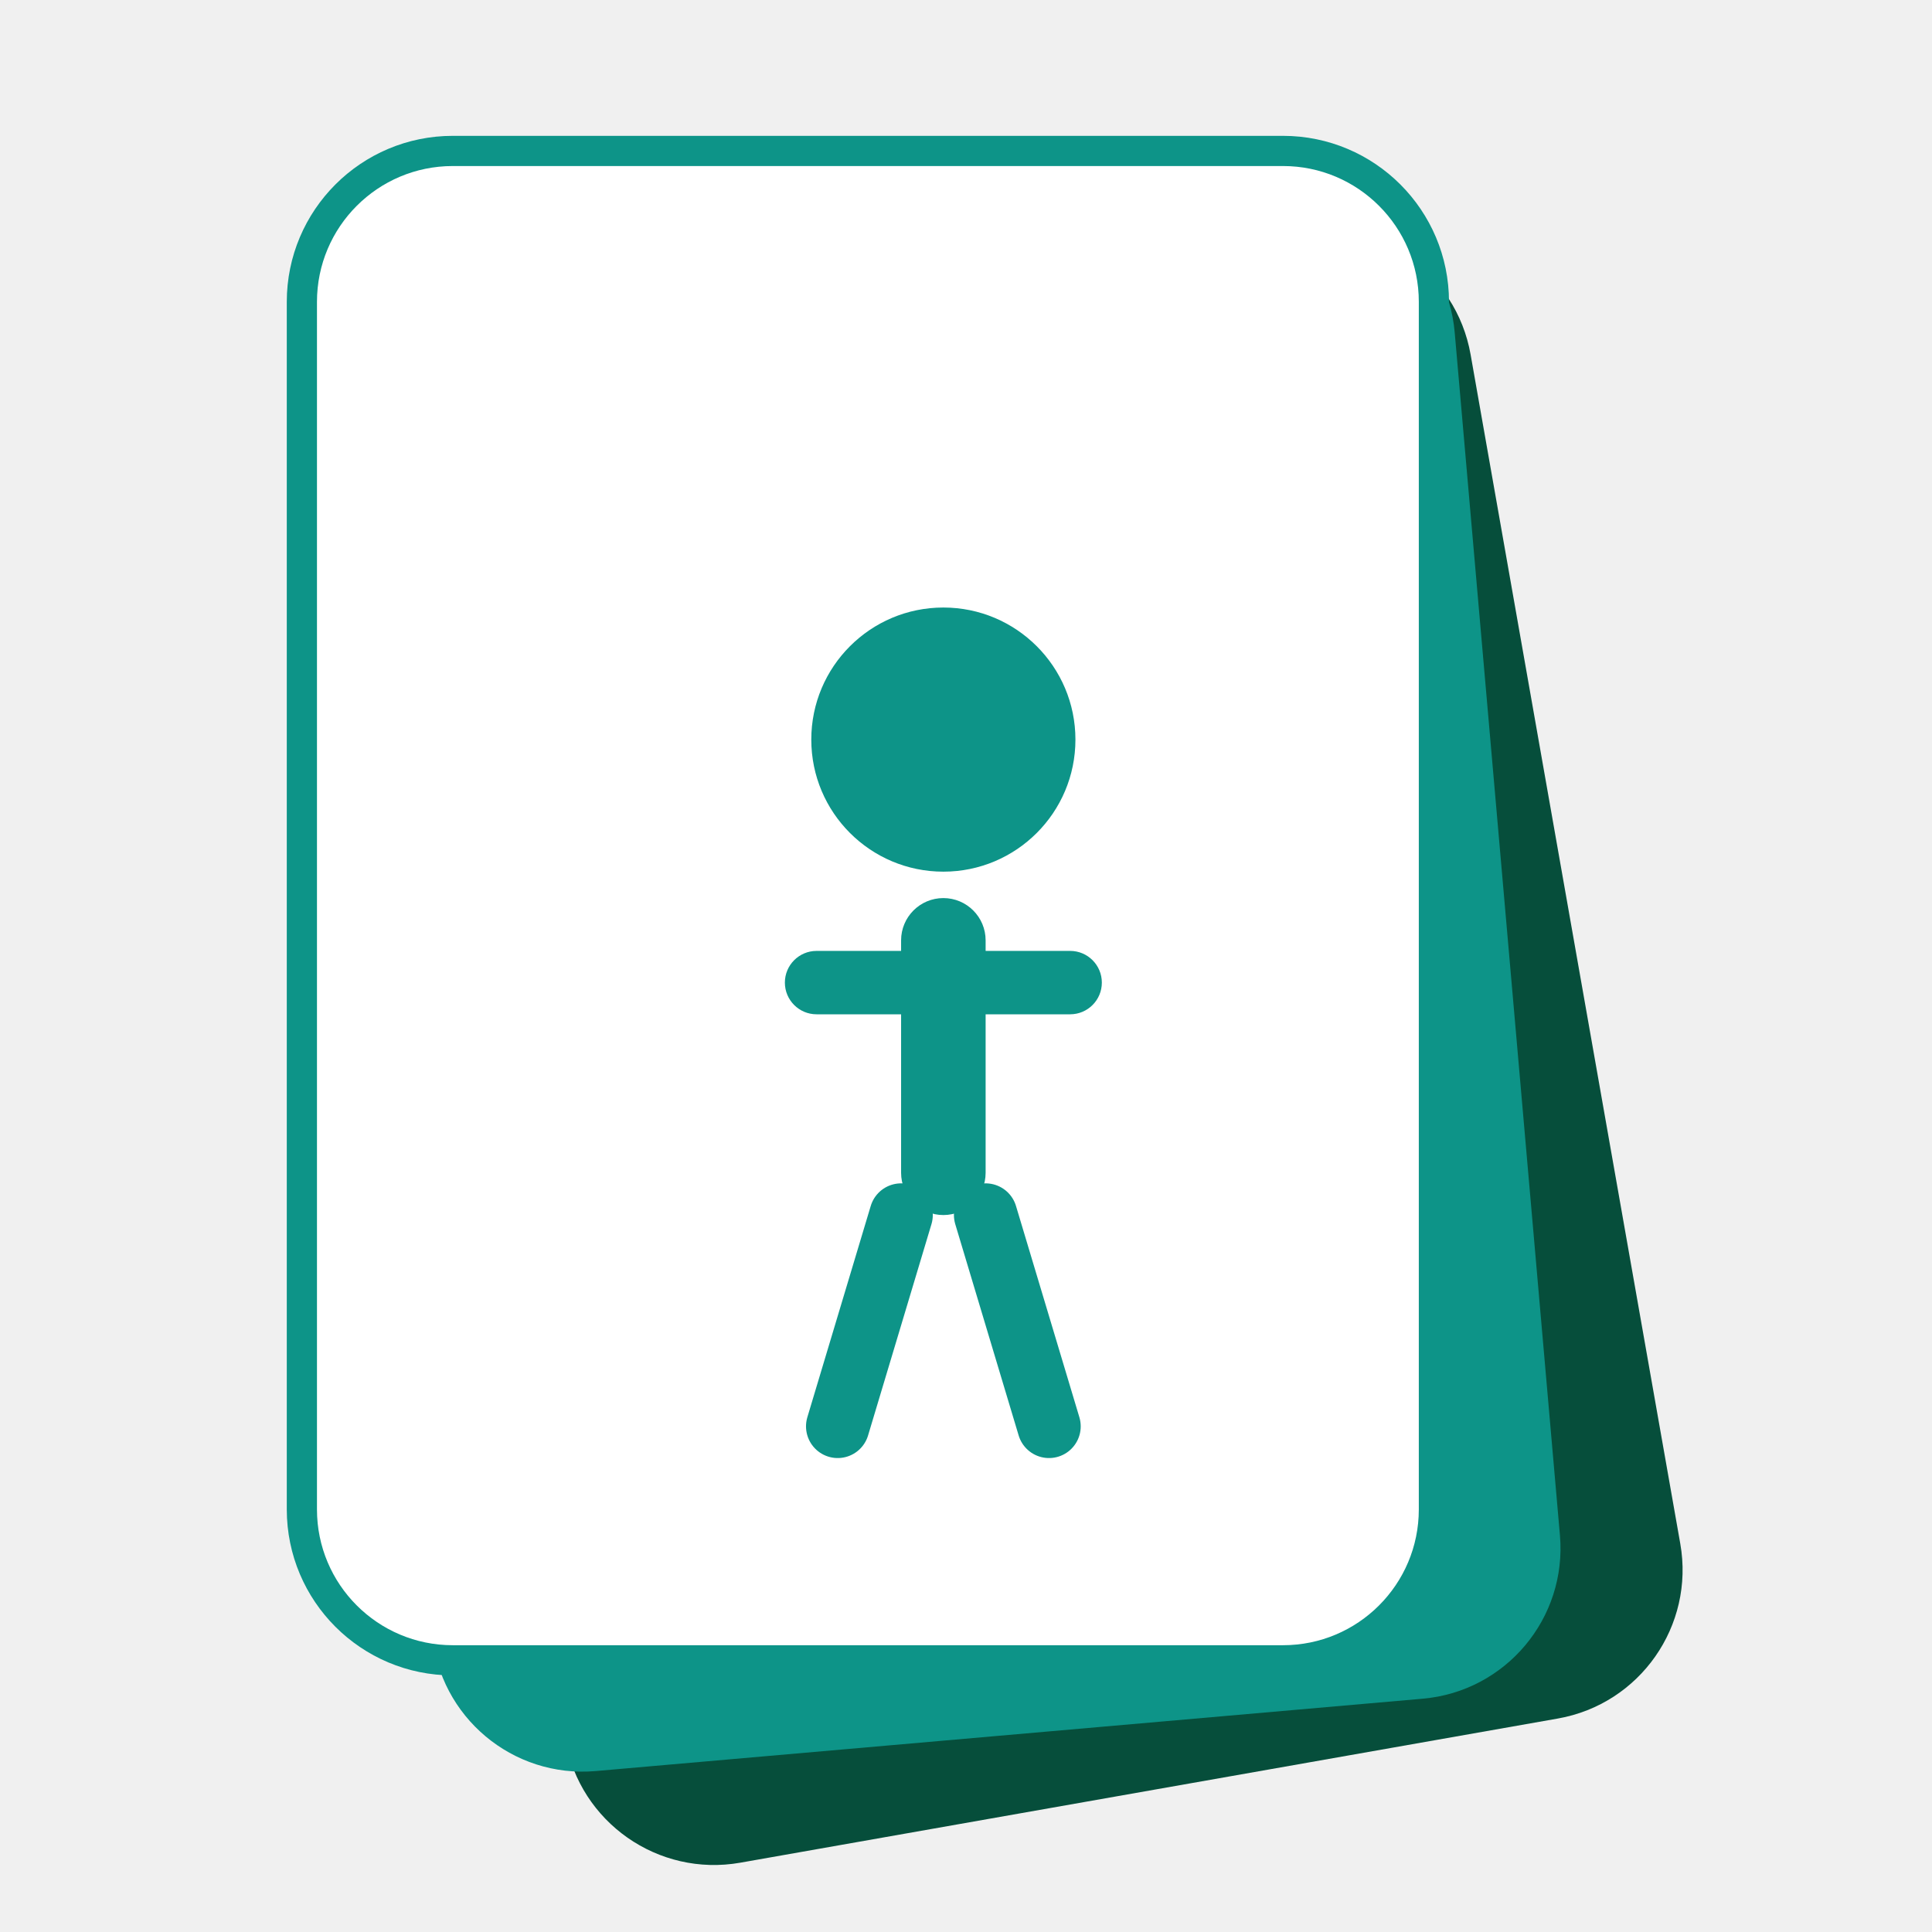
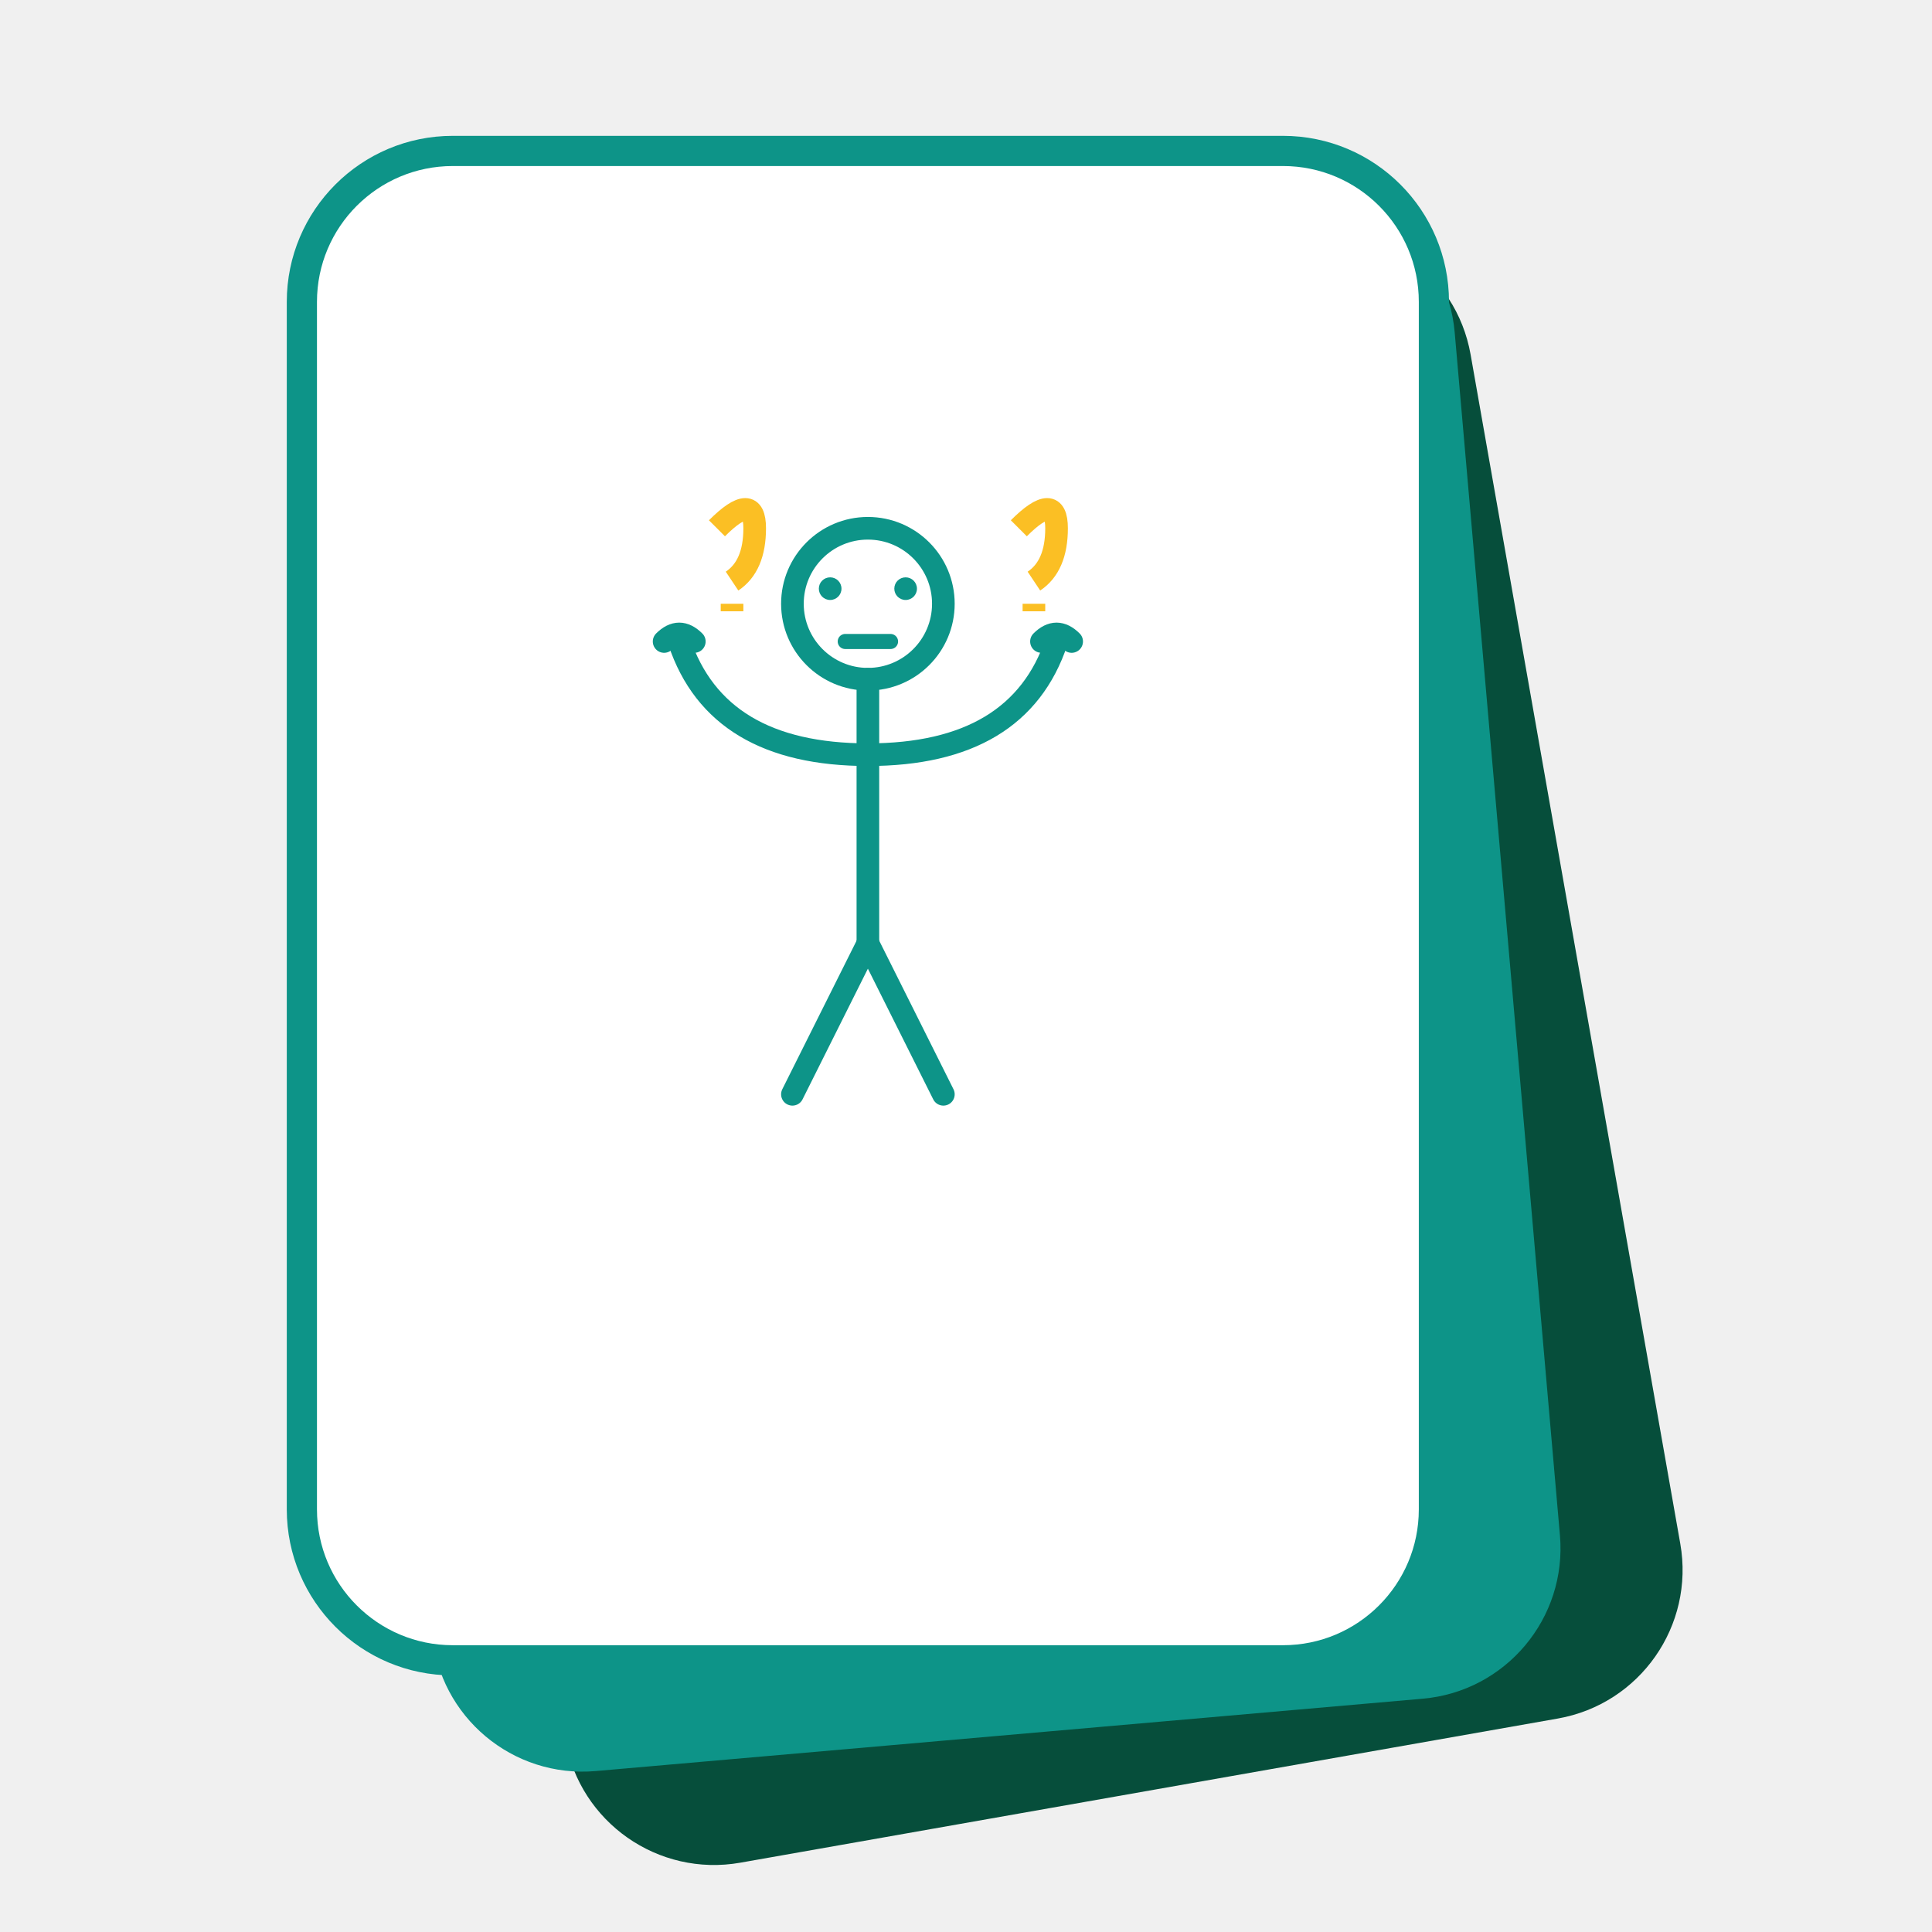
<svg xmlns="http://www.w3.org/2000/svg" width="512" height="512" viewBox="0 0 512 512">
  <rect x="120" y="80" width="300" height="400" rx="40" fill="#064e3b" transform="rotate(-10, 256, 280)" />
  <rect x="100" y="60" width="300" height="400" rx="40" fill="#0d9488" transform="rotate(-5, 256, 260)" />
  <rect x="80" y="40" width="300" height="400" rx="40" fill="#ffffff" stroke="#0d9488" stroke-width="8" />
-   <g transform="translate(180, 140) scale(1.4)">
-     <circle cx="50" cy="40" r="25" fill="#0d9488" />
-     <rect x="42" y="70" width="16" height="60" rx="8" fill="#0d9488" />
-     <rect x="20" y="80" width="60" height="12" rx="6" fill="#0d9488" />
-     <path d="M42,130 L30,170" stroke="#0d9488" stroke-width="12" stroke-linecap="round" />
-     <path d="M58,130 L70,170" stroke="#0d9488" stroke-width="12" stroke-linecap="round" />
+   <g transform="translate(130, 110) scale(2)">
+     <line x1="50" y1="35" x2="50" y2="70" stroke="#0d9488" stroke-width="3" stroke-linecap="round" />
+     <circle cx="50" cy="25" r="10" fill="none" stroke="#0d9488" stroke-width="3" />
+     <path d="M50 45 Q30 45 25 30" fill="none" stroke="#0d9488" stroke-width="3" stroke-linecap="round" />
+     <path d="M50 45 Q70 45 75 30" fill="none" stroke="#0d9488" stroke-width="3" stroke-linecap="round" />
+     <path d="M23 30 Q25 28 27 30" fill="none" stroke="#0d9488" stroke-width="3" stroke-linecap="round" />
+     <path d="M73 30 Q75 28 77 30" fill="none" stroke="#0d9488" stroke-width="3" stroke-linecap="round" />
+     <path d="M50 70 L40 90" fill="none" stroke="#0d9488" stroke-width="3" stroke-linecap="round" />
+     <path d="M50 70 L60 90" fill="none" stroke="#0d9488" stroke-width="3" stroke-linecap="round" />
+     <circle cx="45" cy="23" r="1.5" fill="#0d9488" />
+     <circle cx="55" cy="23" r="1.5" fill="#0d9488" />
+     <line x1="47" y1="30" x2="53" y2="30" stroke="#0d9488" stroke-width="2" stroke-linecap="round" />
+     <path d="M30 15 Q35 10 35 15 Q35 20 32 22 M32 25 L32 26" stroke="#fbbf24" stroke-width="3" fill="none" />
+     <path d="M70 15 Q75 10 75 15 Q75 20 72 22 M72 25 L72 26" stroke="#fbbf24" stroke-width="3" fill="none" />
  </g>
</svg>
